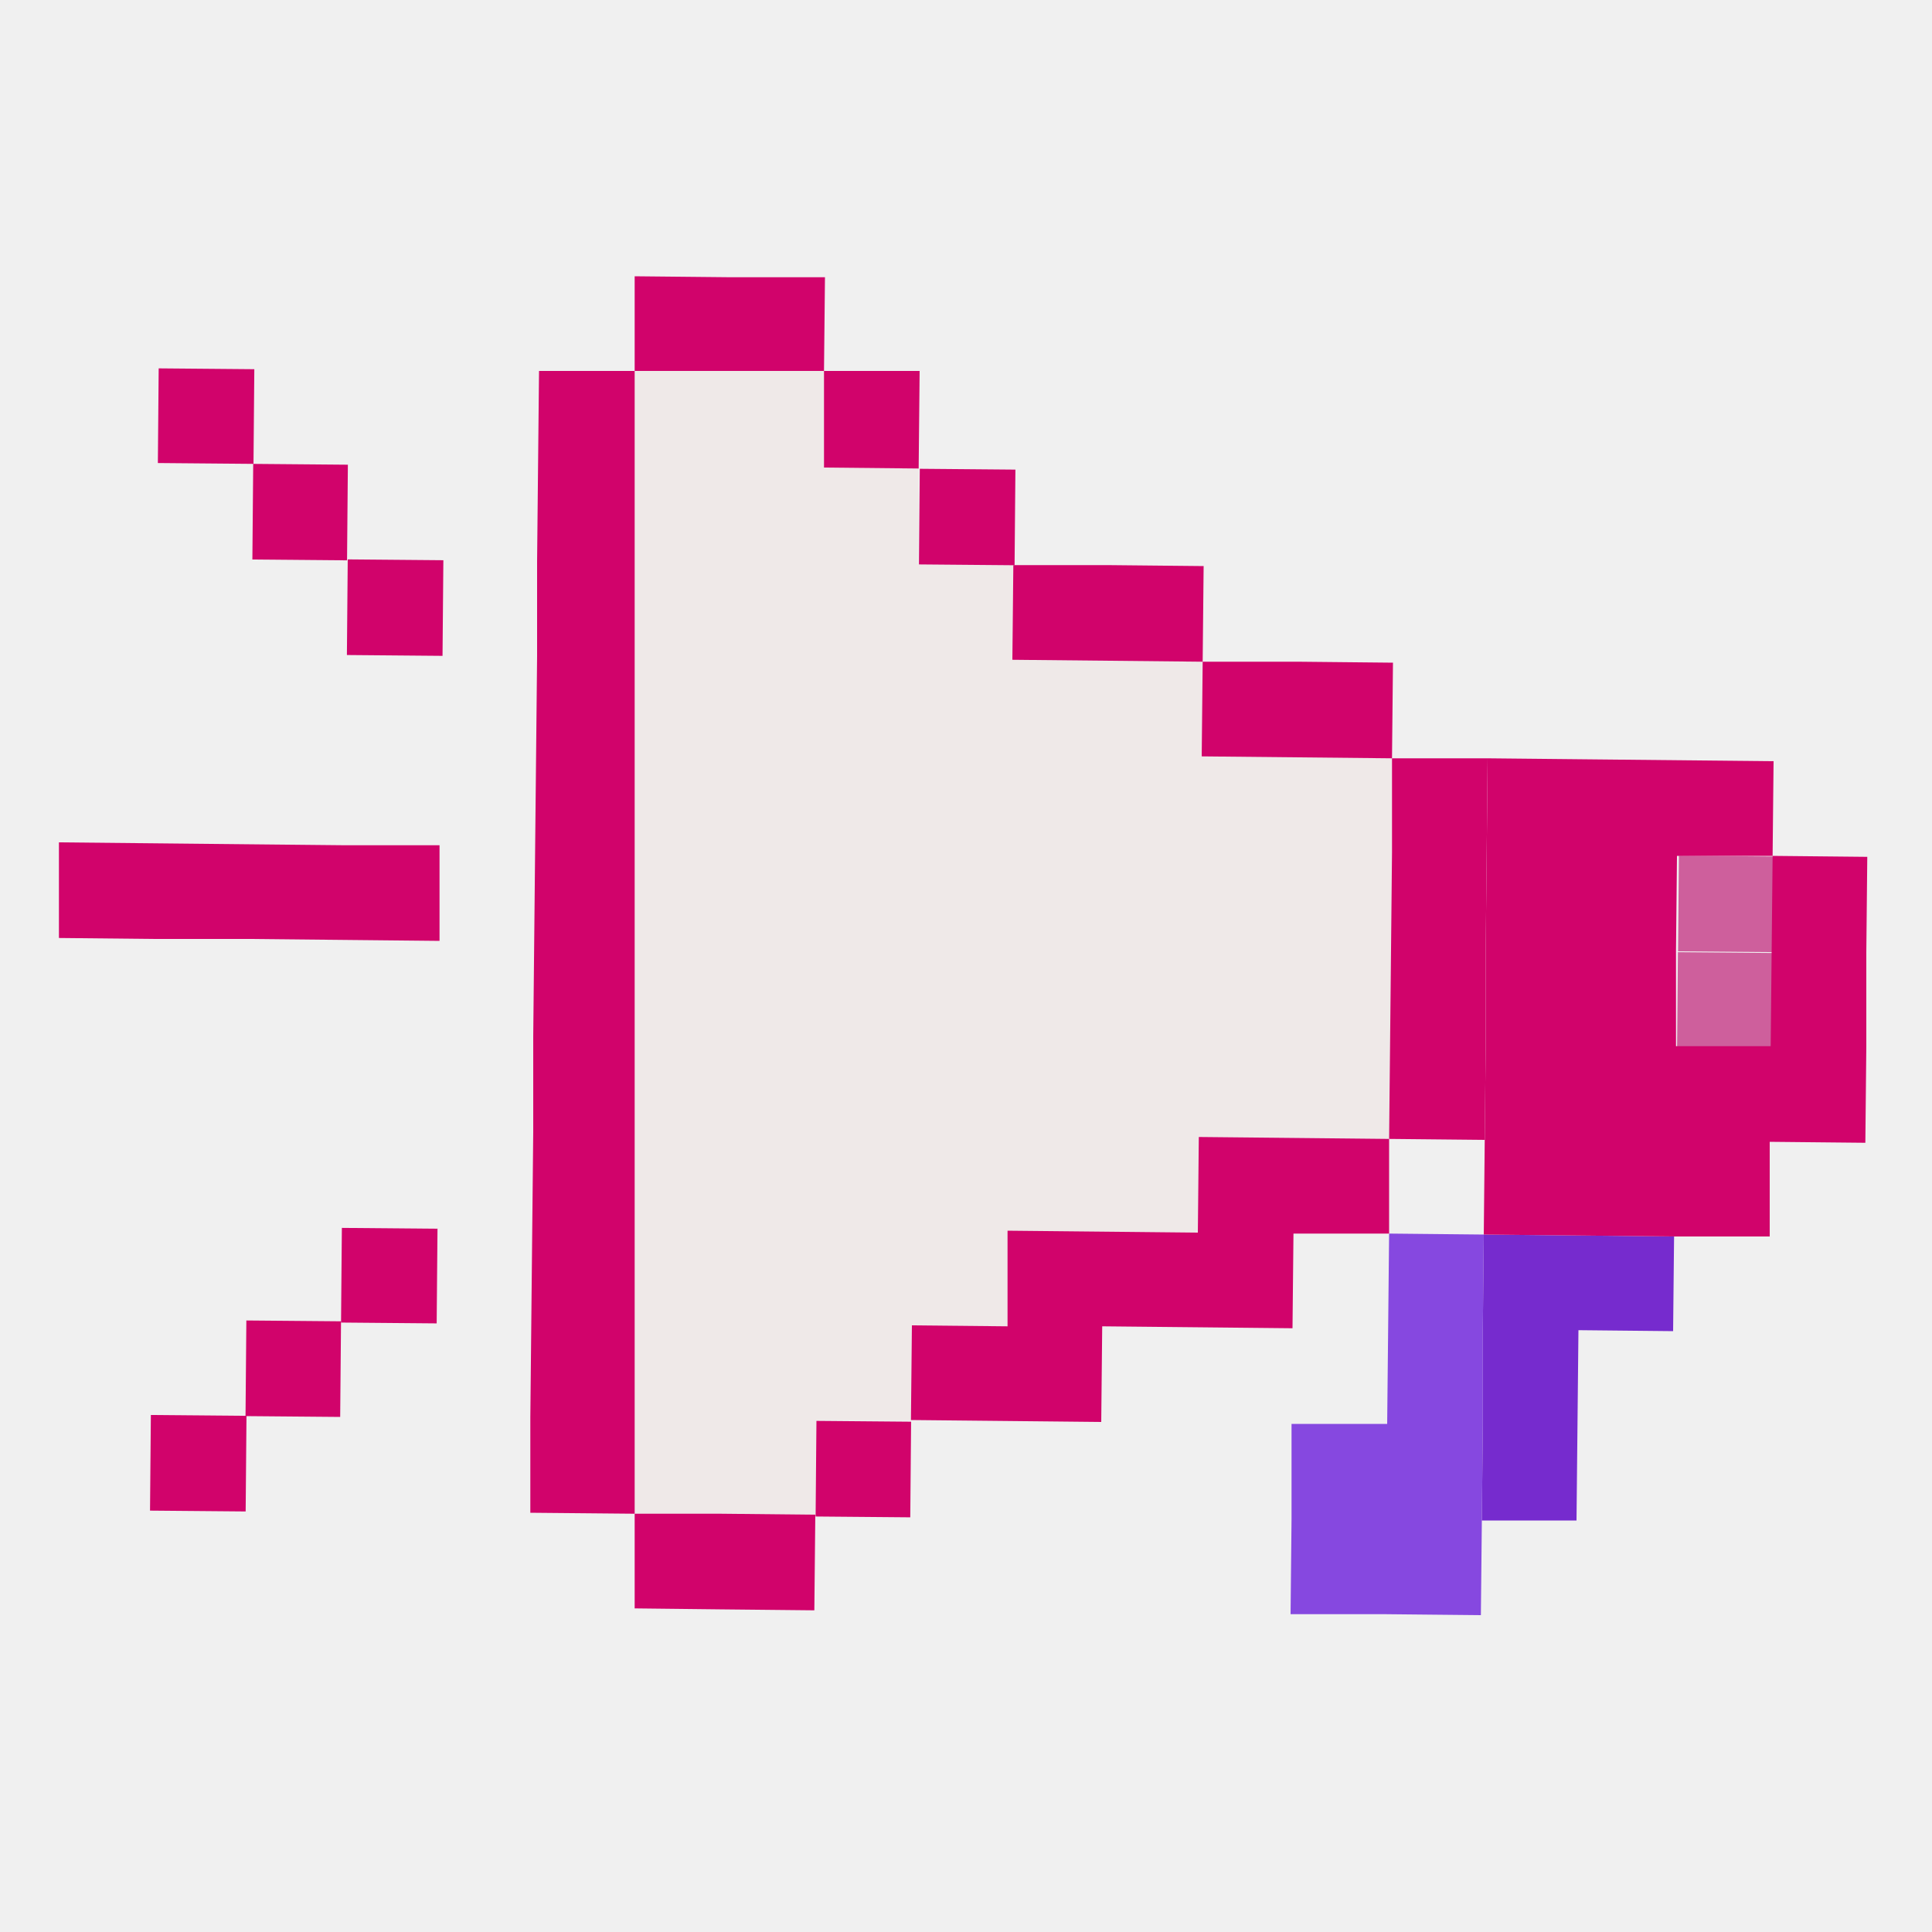
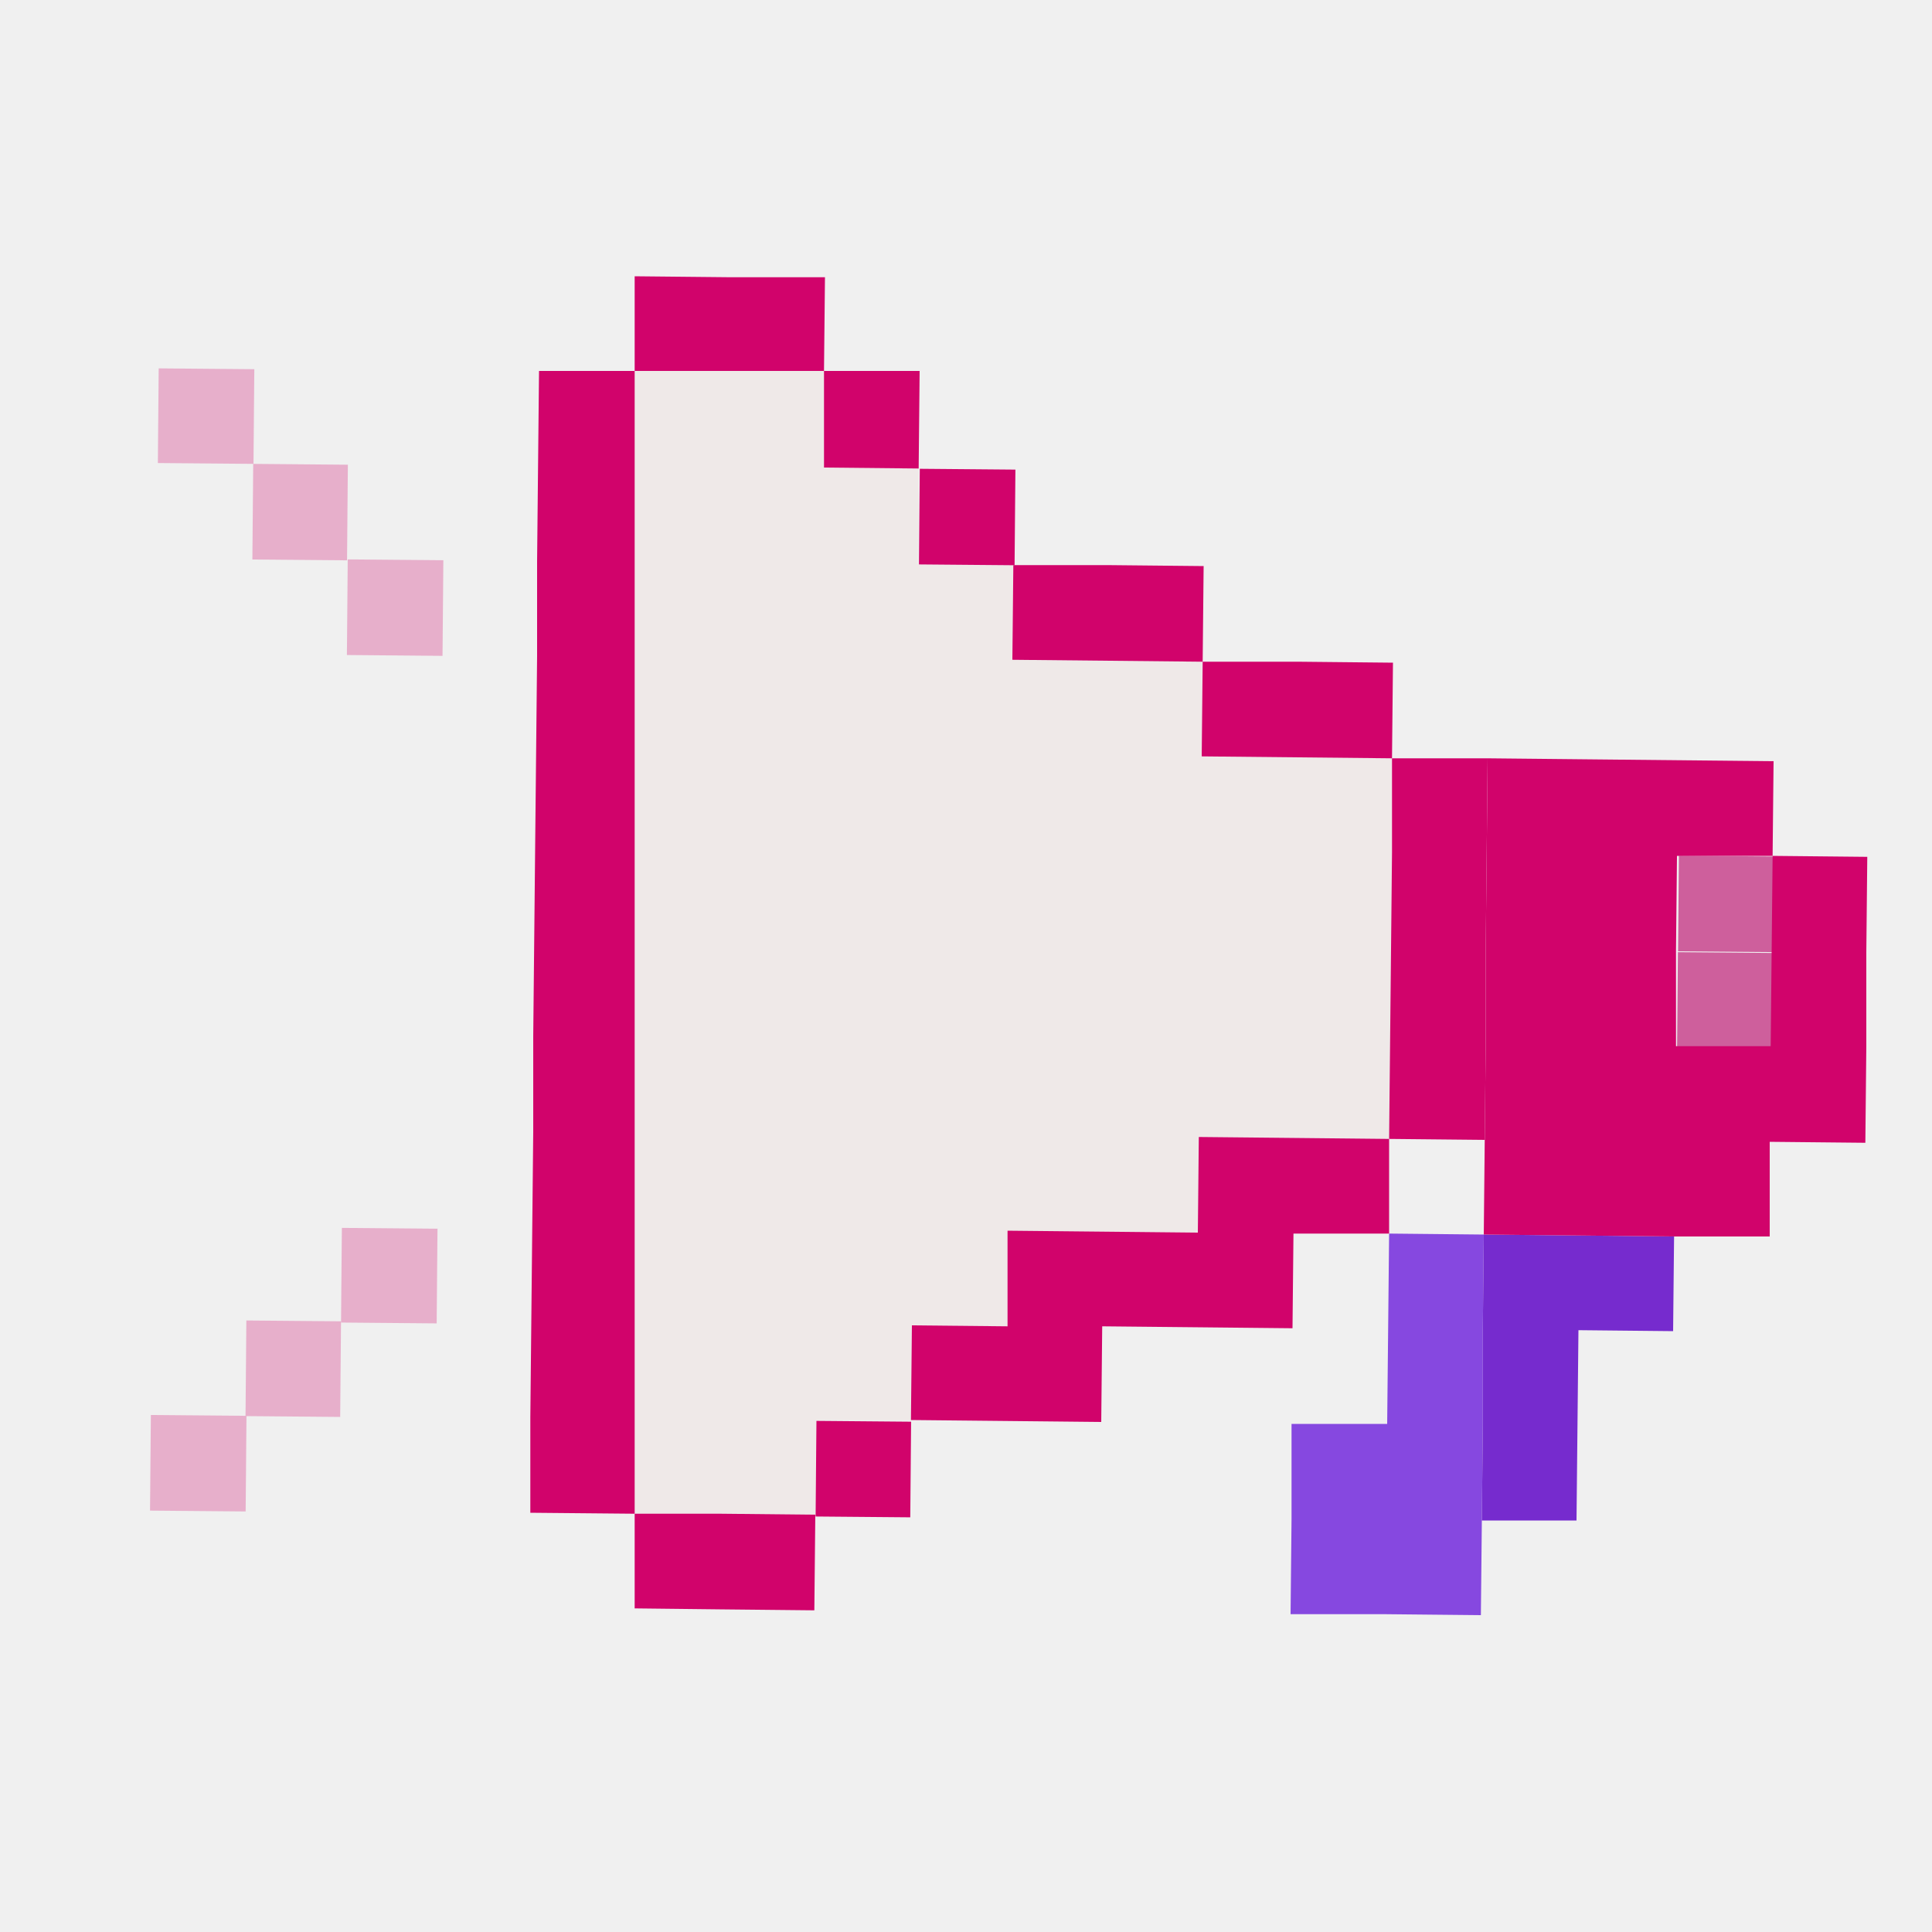
<svg xmlns="http://www.w3.org/2000/svg" width="618" height="618" viewBox="0 0 618 618" fill="none">
  <style>
@keyframes kf_middle_line_opacity_0 {
  0% {
    animation-timing-function: linear;
    opacity: 0;
  }
-   24.45% {
+   33.72% {
    animation-timing-function: cubic-bezier(0.5, 0, 0.5, 1);
    opacity: 0;
  }
-   24.8% {
+   34.07% {
    animation-timing-function: linear;
    opacity: 1;
  }
  50.1% {
    animation-timing-function: linear;
    opacity: 1;
  }
  100% {
    opacity: 1;
  }
}
#middle_line {
  animation: kf_middle_line_opacity_0 2s linear infinite;
}
@keyframes kf_bottom_line_opacity_0 {
  0% {
    animation-timing-function: linear;
    opacity: 0;
  }
-   24.45% {
+   16.44% {
    animation-timing-function: cubic-bezier(0.5, 0, 0.5, 1);
    opacity: 0;
  }
-   24.8% {
+   16.79% {
    animation-timing-function: linear;
    opacity: 1;
  }
  50.1% {
    animation-timing-function: linear;
    opacity: 1;
  }
  100% {
    opacity: 1;
  }
}
#bottom_line {
  animation: kf_bottom_line_opacity_0 2s linear infinite;
}
@keyframes kf_top_line_opacity_0 {
  0% {
    animation-timing-function: linear;
    opacity: 0;
  }
-   24.45% {
+   16.44% {
    animation-timing-function: cubic-bezier(0.5, 0, 0.5, 1);
    opacity: 0;
  }
-   24.8% {
+   16.79% {
    animation-timing-function: linear;
    opacity: 1;
  }
  50.1% {
    animation-timing-function: linear;
    opacity: 1;
  }
  100% {
    opacity: 1;
  }
}
#top_line {
  animation: kf_top_line_opacity_0 2s linear infinite;
}
</style>
-   <g id="megaphone" clip-path="url(#clip0_32_227)">
+   <g id="megaphone-animated" clip-path="url(#clip0_54_255)">
    <g id="Group" transform="translate(203.013 118.656)">
      <path id="Vector" d="M211.974 123.6L181.383 123.291L181.692 93.009L151.41 92.7L120.819 92.391L121.128 62.109L90.537 61.8L90.846 31.209L60.564 30.9V0H0V30.9V61.182V91.773V122.055V152.646V182.928V213.519V243.801V274.392V304.674V335.265V365.547L27.501 365.856V365.547L57.783 365.856L58.092 335.574H88.374L88.683 305.292L119.274 305.601V275.01L149.865 275.319L180.147 275.628L180.456 245.037L211.047 245.346L241.329 245.655L241.638 215.064L241.947 184.782L242.256 154.191V123.909L211.974 123.6Z" fill="#EFE9E8" />
      <path id="Vector_2" transform="translate(333.761 185.647) rotate(-89.5)" d="M30.591 0H0V30.591H30.591V0Z" fill="#CE5F9C" />
      <path id="Vector_3" transform="translate(333.448 216.198) rotate(-89.5)" d="M30.282 0H0V30.591H30.282V0Z" fill="#CE5F9C" />
      <path id="Vector_4" transform="translate(209.811 275.937)" d="M31.518 0L31.209 30.591L30.9 60.873H0.309V91.155L0 121.746H30.282L60.873 122.055L61.182 91.773L61.491 61.182V30.9L61.8 0.309L31.518 0Z" fill="#8648E0" />
      <path id="Vector_5" transform="translate(270.993 276.246)" d="M31.209 0.309L0.618 0L0.309 30.591V60.873L0 91.464H30.282L30.591 61.182L30.9 30.591L61.182 30.9L61.491 0.618L31.209 0.309Z" fill="#762BCE" />
      <path id="Vector_6" transform="translate(271.611 123.909)" d="M92.391 31.209L92.082 61.8L91.773 92.082H61.491V61.491L61.8 31.209H92.391L92.7 0.927L62.109 0.618L31.518 0.309L1.236 0L0.927 30.591L0.618 61.182V91.464L0.309 122.055L0 152.337L30.591 152.646L60.873 152.955H91.464V122.673L122.055 122.982L122.364 92.391V62.109L122.673 31.518L92.391 31.209Z" fill="#D1036B" />
    </g>
    <g id="Group_2" transform="translate(18.849 88.374)">
-       <path id="middle_line" transform="translate(6.81877e-07 181.074)" d="M60.873 0.618L30.591 0.309L0 0V30.591L30.282 30.9H60.873L91.155 31.209L121.746 31.518V0.927H91.464L60.873 0.618Z" fill="#D1036B" />
-       <g id="bottom_line" transform="translate(29.1404 304.399)">
+       <path id="middle_line" opacity="0" transform="translate(6.81877e-07 181.074)" d="M60.873 0.618L30.591 0.309L0 0V30.591L30.282 30.9H60.873L91.155 31.209L121.746 31.518V0.927H91.464L60.873 0.618Z" fill="#D1036B" />
+       <g id="bottom_line" opacity="0.274" transform="translate(29.1404 304.399)">
        <path id="Vector_7" transform="translate(-3.05176e-05 90.4386) rotate(-89.5)" d="M30.591 0H0V30.591H30.591V0Z" fill="#D1036B" />
        <path id="Vector_8" transform="translate(30.5475 60.2051) rotate(-89.5)" d="M30.591 0H0V30.282H30.591V0Z" fill="#D1036B" />
        <path id="Vector_9" transform="translate(61.1003 30.2809) rotate(-89.5)" d="M30.282 0H0V30.591H30.282V0Z" fill="#D1036B" />
      </g>
-       <g id="top_line" transform="translate(31.6466 29.4583)">
+       <g id="top_line" opacity="0.274" transform="translate(31.6466 29.4583)">
        <path id="Vector_10" transform="translate(30.2335 61.1424) rotate(-89.5)" d="M30.591 0H0V30.282H30.591V0Z" fill="#D1036B" />
        <path id="Vector_11" transform="translate(60.4697 91.6927) rotate(-89.5)" d="M30.591 0H0V30.591H30.591V0Z" fill="#D1036B" />
        <path id="Vector_12" transform="translate(3.05176e-05 30.2809) rotate(-89.5)" d="M30.282 0H0V30.591H30.282V0Z" fill="#D1036B" />
      </g>
      <path id="Vector_13" transform="translate(150.792 30.282)" d="M33.372 304.674V274.083V243.801V213.21V182.928V152.337V121.746V91.464V60.873V30.591V0H2.781L2.472 30.282L2.163 60.873V91.155L1.854 121.746L1.545 152.028L1.236 182.619L0.927 212.901V243.492L0.618 273.774L0.309 304.365L0 334.647V365.238L33.372 365.547V334.956V304.674Z" fill="#D1036B" />
      <path id="Vector_14" transform="translate(184.164 395.829)" d="M0 0V30.282L27.192 30.591L57.474 30.9L57.783 0.309L27.501 0H0Z" fill="#D1036B" />
      <path id="Vector_15" transform="translate(184.164)" d="M60.564 30.282L60.873 0.309H30.591L0 0V30.282H60.564Z" fill="#D1036B" />
      <path id="Vector_16" transform="translate(242.043 396.718) rotate(-89.5)" d="M30.591 0H0V30.282H30.591V0Z" fill="#D1036B" />
      <path id="Vector_17" transform="translate(244.728 30.282)" d="M30.282 31.209L30.591 0H0V30.9L30.282 31.209Z" fill="#D1036B" />
      <path id="Vector_18" transform="translate(275.099 92.1677) rotate(-89.5)" d="M30.591 0H0V30.591H30.591V0Z" fill="#D1036B" />
      <path id="Vector_19" transform="translate(304.983 92.391)" d="M30.591 30.591L60.873 30.9L61.182 0.309L30.591 0H0.309L0 30.282L30.591 30.591Z" fill="#D1036B" />
      <path id="Vector_20" transform="translate(272.538 275.319)" d="M92.082 0L91.773 30.591L61.491 30.282L30.9 29.973V60.564L0.309 60.255L0 90.537L30.591 90.846L60.873 91.155L61.182 60.564L91.773 60.873L122.055 61.182L122.364 30.9H152.955V0.618L122.673 0.309L92.082 0Z" fill="#D1036B" />
      <path id="Vector_21" transform="translate(365.547 123.291)" d="M30.591 30.591L60.873 30.9L61.182 0.309L30.9 0H0.309L0 30.282L30.591 30.591Z" fill="#D1036B" />
      <path id="Vector_22" transform="translate(425.493 154.191)" d="M0.927 0V30.282L0.618 60.873L0.309 91.155L0 121.746L30.591 122.055L30.9 91.464V61.182L31.209 30.591L31.518 0H0.927Z" fill="#D1036B" />
    </g>
  </g>
  <defs>
-     <clipPath id="clip0_32_227">
+     <clipPath id="clip0_54_255">
      <rect width="618" height="618" fill="white" />
    </clipPath>
  </defs>
</svg>
